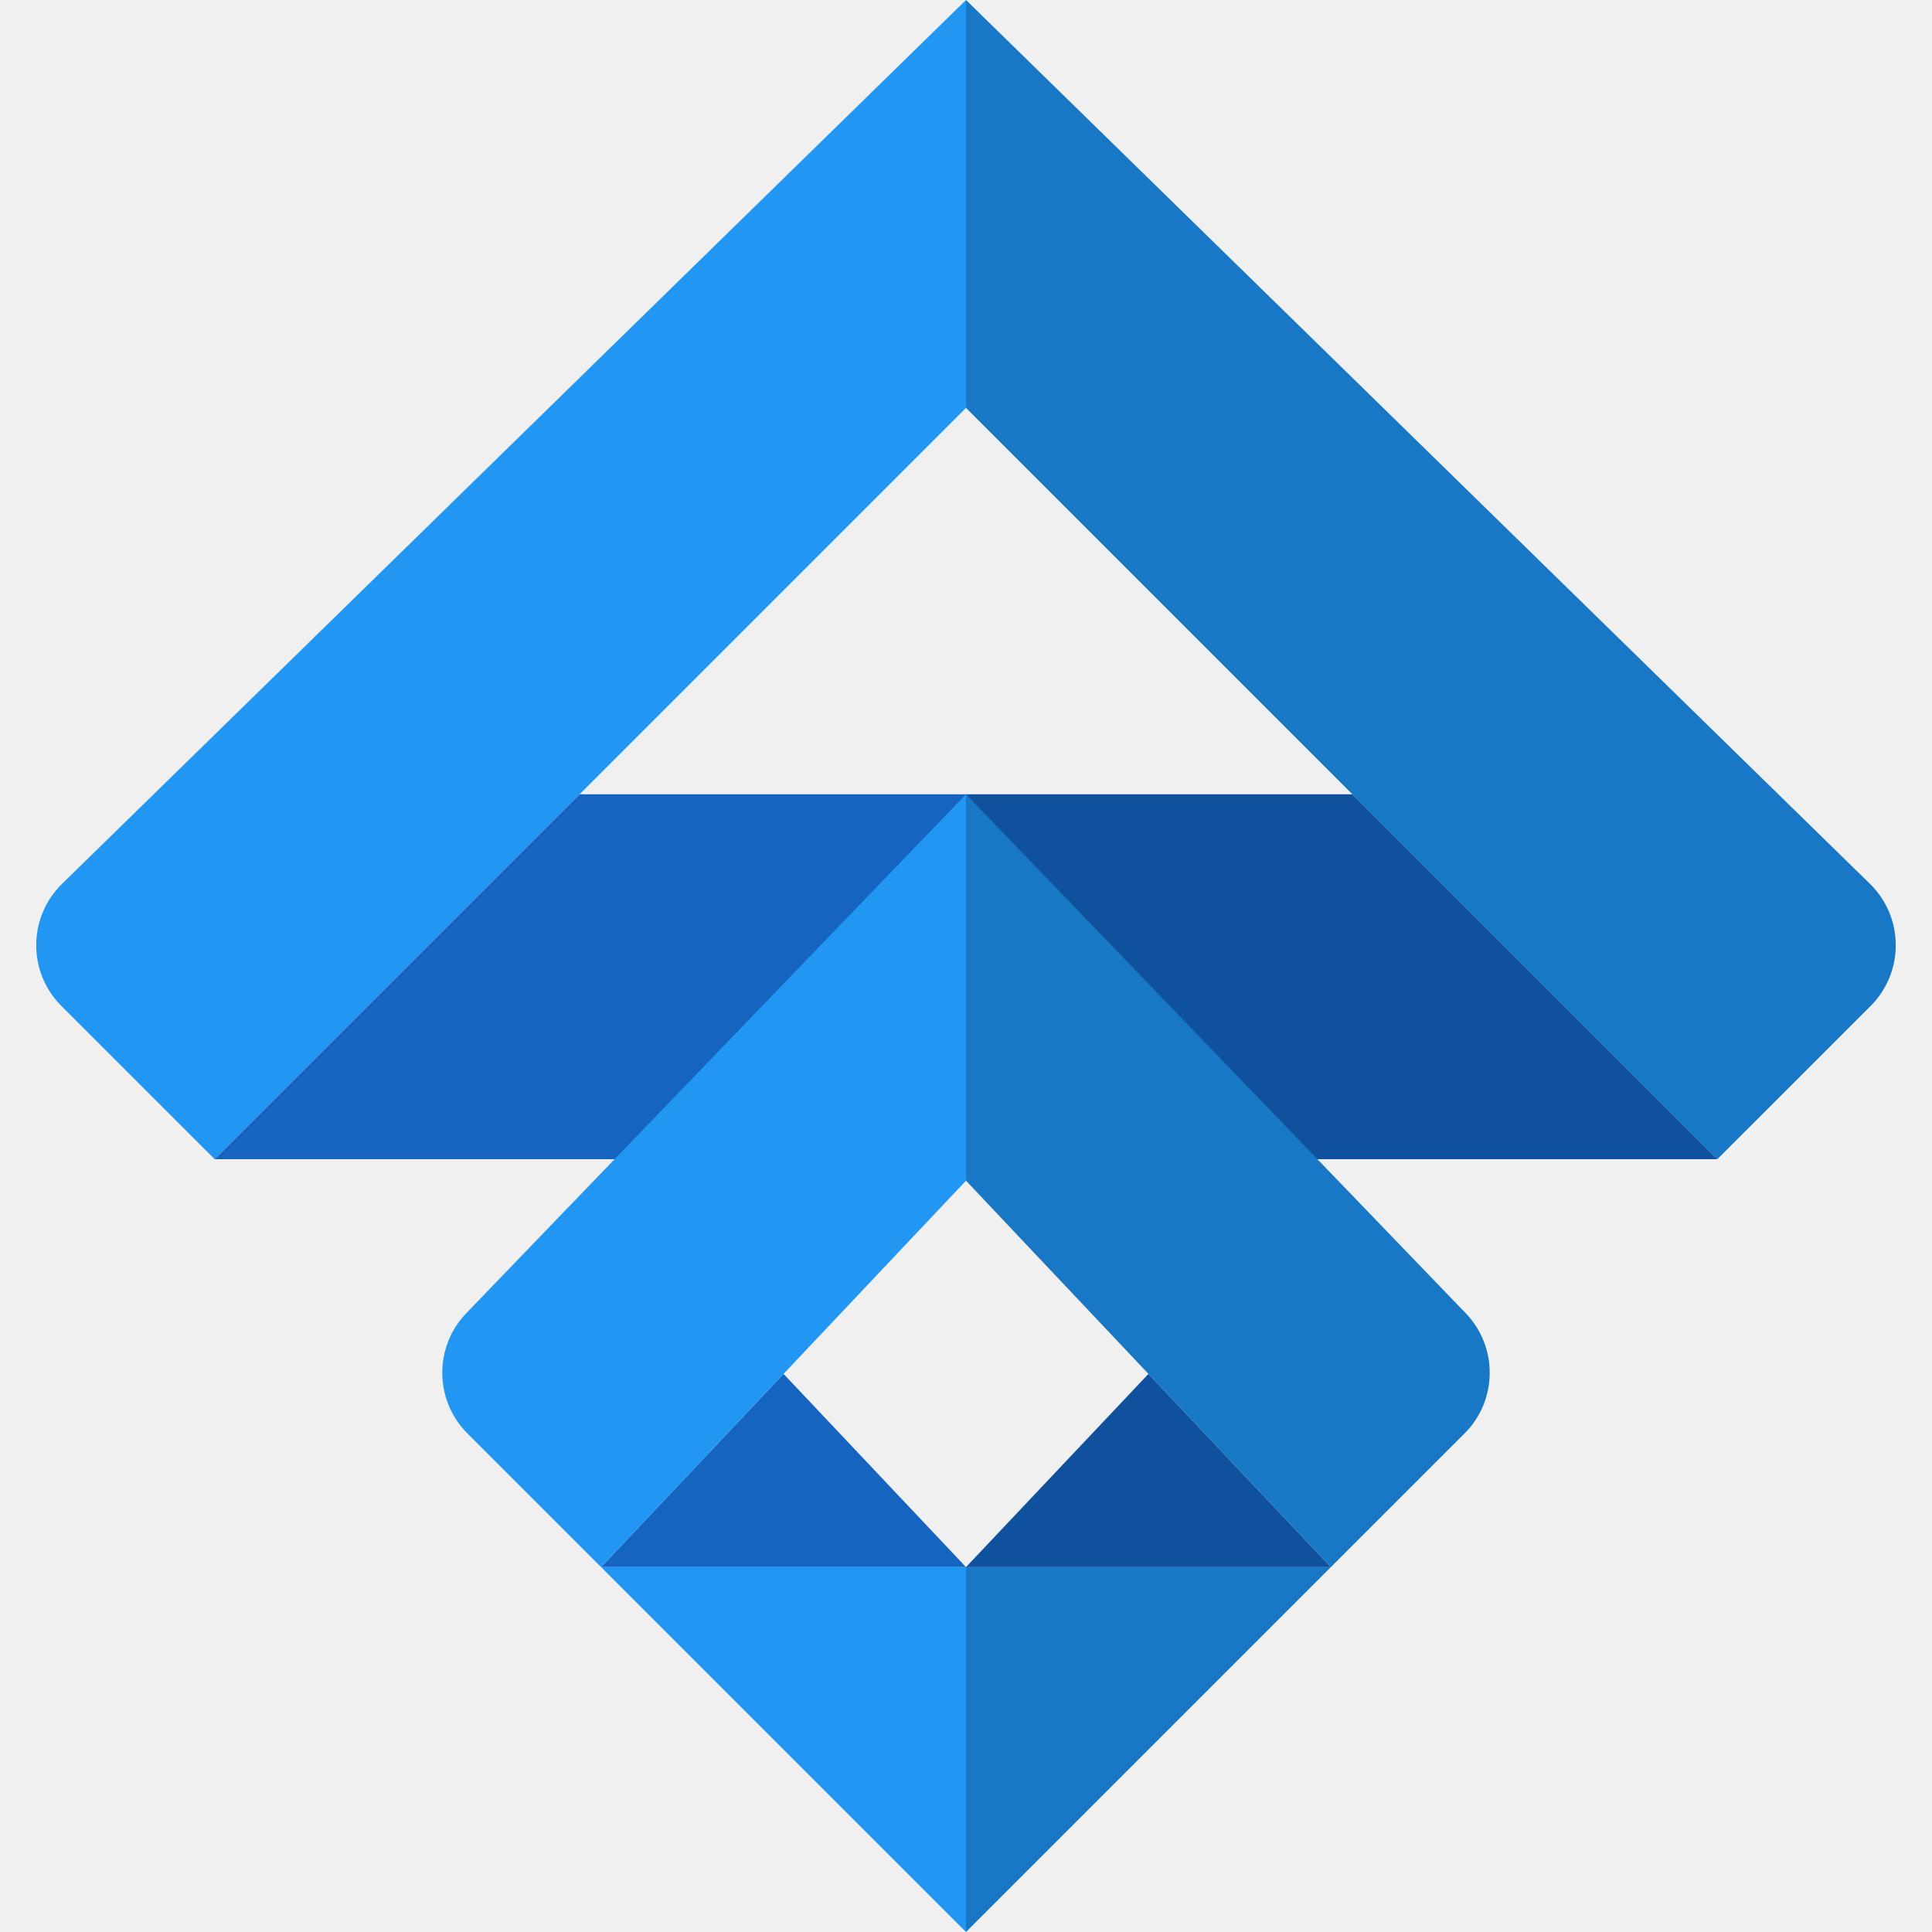
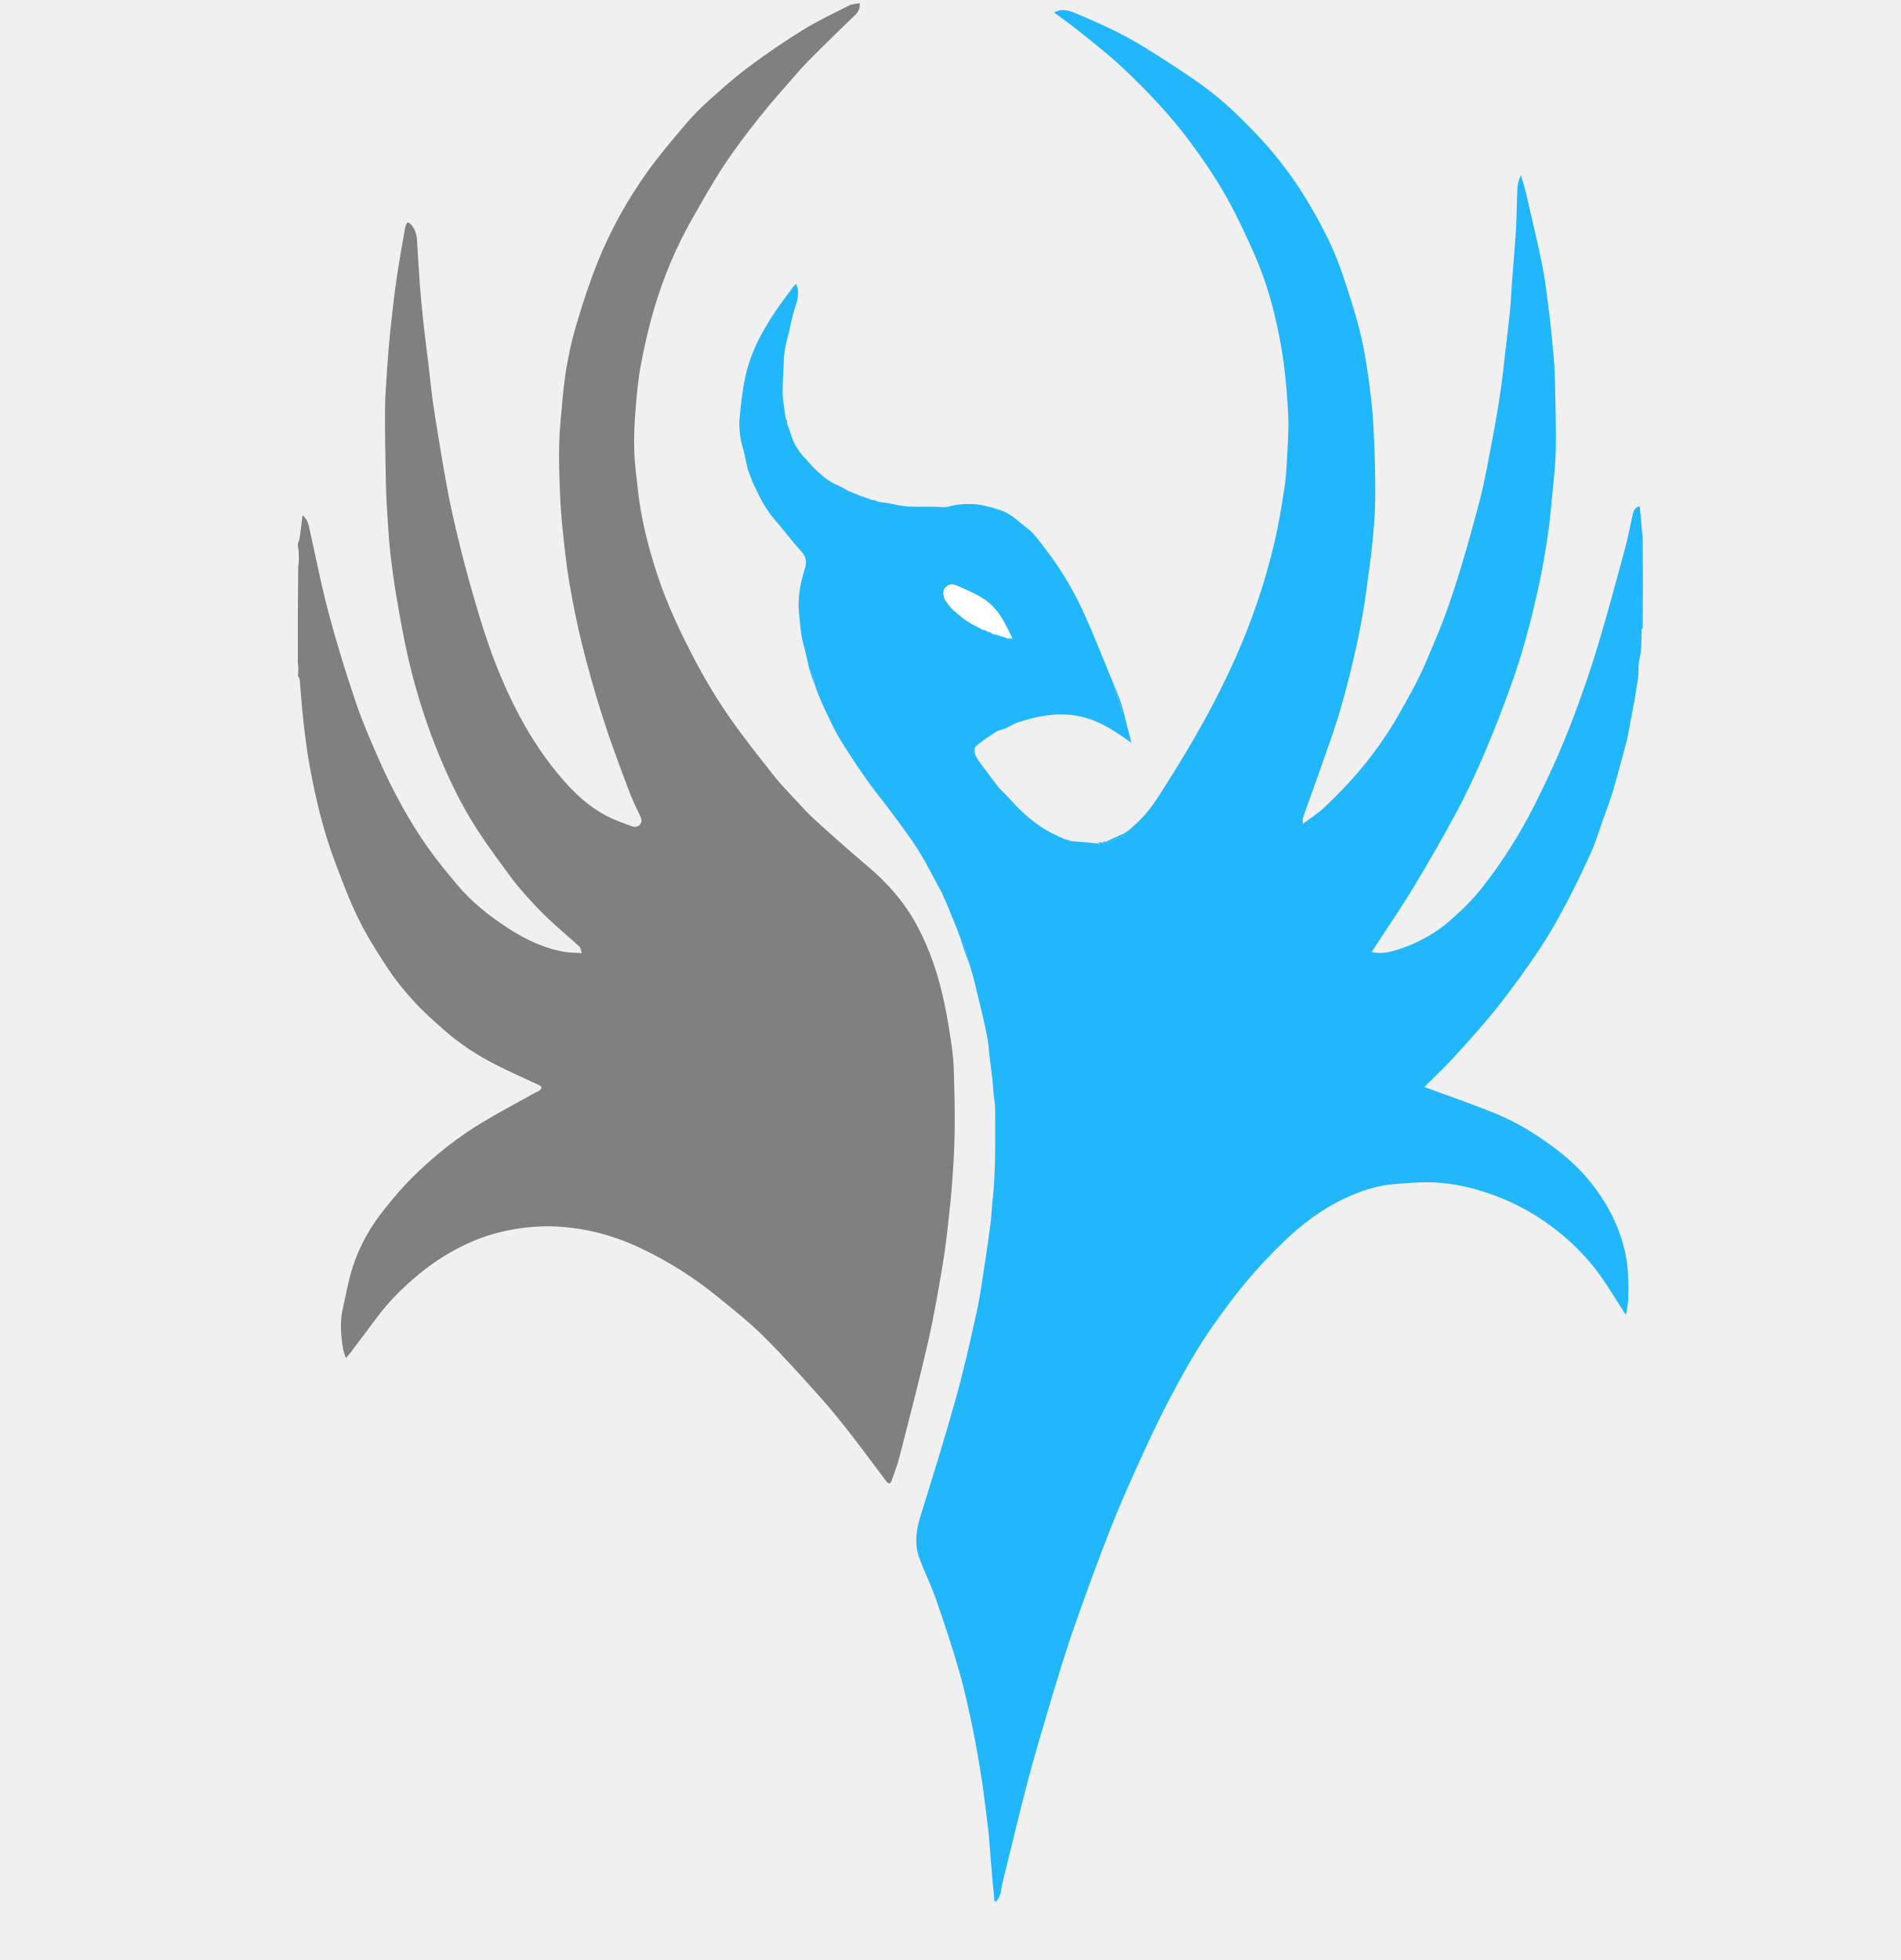
- <svg xmlns="http://www.w3.org/2000/svg" width="32" height="32" viewBox="0 0 32 32" fill="none">
-   <path d="M16 6.756V0L1.028 14.639C0.462 15.192 0.457 16.102 1.017 16.662L3.556 19.2" fill="#2196F3" />
-   <path d="M16 6.756V0L30.972 14.639C31.538 15.192 31.543 16.102 30.983 16.662L28.444 19.2" fill="#1878C6" />
-   <path d="M3.556 19.2L9.6 13.156H16V19.2" fill="#1565C0" />
-   <path d="M28.444 19.2L22.4 13.156H16V19.2" fill="#10519D" />
-   <path d="M16 25.956H9.956L12.978 22.756L16 25.956Z" fill="#1565C0" />
-   <path d="M16 32L22.044 25.956L16 25.956V32Z" fill="#1878C6" />
-   <path d="M16 32L9.956 25.956H16V32Z" fill="#2196F3" />
-   <path d="M16 25.956H22.044L19.022 22.756L16 25.956Z" fill="#10519D" />
-   <path d="M7.724 21.75C7.186 22.308 7.194 23.194 7.742 23.742L9.956 25.956L16 19.556V13.156" fill="#2196F3" />
-   <path d="M24.276 21.75C24.814 22.308 24.806 23.194 24.258 23.742L22.044 25.956L16 19.556V13.156" fill="#1878C6" />
+ <svg xmlns="http://www.w3.org/2000/svg" width="32" height="33" viewBox="0 0 32 33" fill="none">
+   <path d="M18.915 11.973C18.941 12.075 18.967 12.177 18.993 12.278C19.012 12.349 19.03 12.419 19.052 12.506C18.919 12.417 18.809 12.336 18.693 12.268C18.51 12.16 18.318 12.079 18.102 12.046C17.769 11.995 17.455 12.061 17.144 12.161C17.071 12.184 17.006 12.23 16.935 12.261C16.883 12.284 16.821 12.291 16.774 12.321C16.654 12.398 16.533 12.476 16.427 12.57C16.4 12.594 16.409 12.689 16.434 12.734C16.485 12.829 16.557 12.913 16.622 13.001C16.685 13.087 16.747 13.172 16.814 13.255C16.853 13.302 16.901 13.342 16.943 13.386C17.001 13.448 17.057 13.513 17.116 13.574C17.317 13.777 17.536 13.955 17.8 14.07C17.81 14.074 17.818 14.08 17.833 14.091C17.848 14.099 17.858 14.1 17.869 14.101C17.881 14.106 17.893 14.111 17.911 14.123C17.957 14.141 17.998 14.152 18.038 14.162C18.183 14.173 18.327 14.184 18.479 14.201C18.494 14.21 18.501 14.213 18.508 14.217C18.511 14.205 18.513 14.194 18.516 14.182C18.527 14.181 18.539 14.181 18.557 14.185C18.571 14.194 18.578 14.198 18.585 14.201C18.588 14.19 18.59 14.178 18.593 14.166C18.6 14.166 18.607 14.165 18.62 14.171C18.631 14.181 18.639 14.19 18.642 14.189C18.733 14.151 18.823 14.112 18.913 14.071C18.92 14.068 18.919 14.047 18.922 14.034C18.922 14.034 18.924 14.032 18.931 14.034C18.948 14.026 18.958 14.014 18.968 14.003C18.968 14.003 18.971 14.001 18.977 14.003C18.992 13.996 19 13.986 19.009 13.977C19.043 13.947 19.076 13.916 19.11 13.886C19.339 13.689 19.494 13.434 19.652 13.183C19.871 12.835 20.084 12.483 20.282 12.123C20.461 11.798 20.628 11.465 20.781 11.127C21.07 10.486 21.298 9.821 21.459 9.136C21.531 8.827 21.582 8.512 21.63 8.199C21.659 8.001 21.667 7.799 21.678 7.599C21.688 7.399 21.701 7.199 21.692 7C21.677 6.701 21.654 6.402 21.615 6.105C21.578 5.833 21.524 5.563 21.461 5.296C21.372 4.924 21.249 4.561 21.091 4.211C20.983 3.972 20.873 3.734 20.751 3.501C20.55 3.116 20.31 2.755 20.051 2.405C19.711 1.945 19.32 1.533 18.905 1.142C18.679 0.929 18.431 0.737 18.189 0.541C18.047 0.425 17.896 0.321 17.75 0.211C17.869 0.14 17.991 0.172 18.108 0.221C18.511 0.391 18.91 0.57 19.281 0.802C19.61 1.008 19.939 1.216 20.253 1.443C20.617 1.705 20.936 2.021 21.24 2.349C21.546 2.68 21.813 3.044 22.043 3.432C22.266 3.808 22.465 4.197 22.604 4.612C22.705 4.913 22.805 5.214 22.884 5.52C22.951 5.776 22.997 6.038 23.034 6.299C23.076 6.587 23.11 6.877 23.126 7.168C23.148 7.559 23.158 7.951 23.157 8.342C23.157 8.599 23.137 8.856 23.112 9.112C23.085 9.389 23.043 9.664 23.007 9.94C22.936 10.483 22.817 11.016 22.68 11.546C22.612 11.808 22.537 12.07 22.449 12.327C22.285 12.81 22.109 13.29 21.939 13.772C21.931 13.794 21.938 13.822 21.938 13.871C22.066 13.775 22.188 13.7 22.289 13.604C22.475 13.427 22.659 13.245 22.827 13.05C23.111 12.724 23.361 12.371 23.574 11.994C23.715 11.743 23.859 11.491 23.975 11.228C24.148 10.834 24.315 10.436 24.45 10.028C24.623 9.508 24.771 8.979 24.91 8.449C25.003 8.094 25.065 7.731 25.134 7.37C25.186 7.097 25.232 6.824 25.272 6.549C25.305 6.329 25.325 6.107 25.351 5.886C25.377 5.665 25.405 5.443 25.427 5.222C25.442 5.067 25.448 4.912 25.459 4.757C25.479 4.494 25.501 4.23 25.52 3.967C25.528 3.86 25.532 3.753 25.536 3.646C25.542 3.48 25.543 3.313 25.553 3.147C25.557 3.081 25.578 3.017 25.61 2.951C25.636 3.041 25.667 3.13 25.688 3.222C25.783 3.629 25.881 4.035 25.965 4.444C26.015 4.688 26.044 4.938 26.075 5.185C26.106 5.424 26.131 5.664 26.152 5.903C26.168 6.068 26.18 6.233 26.183 6.399C26.192 6.788 26.203 7.178 26.197 7.568C26.192 7.827 26.162 8.085 26.137 8.343C26.116 8.575 26.093 8.807 26.059 9.037C26.019 9.304 25.974 9.571 25.917 9.834C25.792 10.412 25.644 10.985 25.442 11.542C25.307 11.918 25.162 12.292 25.006 12.66C24.865 12.99 24.715 13.317 24.547 13.633C24.315 14.067 24.071 14.495 23.816 14.916C23.588 15.293 23.338 15.657 23.096 16.029C23.282 16.074 23.458 16.018 23.634 15.955C23.924 15.85 24.191 15.698 24.421 15.496C24.62 15.321 24.812 15.133 24.973 14.924C25.195 14.638 25.401 14.336 25.584 14.023C25.778 13.693 25.946 13.347 26.107 12.999C26.258 12.675 26.394 12.344 26.519 12.01C26.66 11.632 26.791 11.251 26.907 10.866C27.071 10.319 27.219 9.767 27.368 9.216C27.419 9.029 27.452 8.838 27.497 8.649C27.508 8.599 27.527 8.546 27.61 8.523C27.618 8.606 27.626 8.679 27.632 8.752C27.641 8.848 27.647 8.943 27.66 9.04C27.665 9.551 27.665 10.06 27.66 10.578C27.65 10.588 27.644 10.59 27.643 10.592C27.64 10.709 27.641 10.827 27.633 10.944C27.627 11.018 27.603 11.091 27.595 11.165C27.587 11.227 27.592 11.291 27.588 11.353C27.584 11.404 27.576 11.454 27.569 11.504C27.555 11.594 27.541 11.684 27.526 11.774C27.512 11.853 27.496 11.931 27.481 12.01C27.47 12.072 27.459 12.135 27.446 12.197C27.429 12.288 27.414 12.379 27.392 12.469C27.365 12.581 27.333 12.693 27.302 12.805C27.253 12.983 27.208 13.163 27.153 13.34C27.106 13.493 27.048 13.643 26.994 13.795C26.93 13.976 26.876 14.161 26.798 14.336C26.664 14.635 26.522 14.932 26.368 15.222C26.228 15.487 26.079 15.749 25.912 15.998C25.693 16.324 25.463 16.645 25.218 16.953C24.985 17.248 24.73 17.526 24.477 17.805C24.338 17.959 24.184 18.1 24.037 18.248C24.02 18.265 24.005 18.283 23.986 18.304C24.019 18.315 24.041 18.322 24.062 18.33C24.456 18.476 24.855 18.61 25.242 18.774C25.551 18.904 25.838 19.081 26.111 19.28C26.372 19.469 26.61 19.682 26.808 19.936C27.076 20.28 27.272 20.66 27.366 21.091C27.421 21.345 27.424 21.602 27.417 21.859C27.415 21.948 27.395 22.036 27.381 22.135C27.366 22.119 27.361 22.115 27.357 22.109C27.229 21.91 27.106 21.707 26.971 21.512C26.71 21.137 26.384 20.825 26.008 20.565C25.669 20.331 25.301 20.158 24.906 20.041C24.651 19.965 24.389 19.918 24.125 19.907C23.911 19.899 23.696 19.919 23.483 19.936C23.193 19.958 22.92 20.049 22.658 20.17C22.254 20.357 21.904 20.625 21.587 20.933C21.375 21.139 21.173 21.358 20.982 21.584C20.797 21.804 20.627 22.037 20.459 22.272C20.164 22.685 19.917 23.129 19.681 23.578C19.527 23.874 19.383 24.175 19.245 24.479C19.06 24.886 18.874 25.292 18.711 25.707C18.491 26.266 18.285 26.832 18.086 27.399C17.948 27.791 17.829 28.189 17.709 28.586C17.568 29.058 17.426 29.531 17.301 30.007C17.152 30.572 17.021 31.141 16.879 31.707C16.853 31.812 16.859 31.93 16.772 32.015C16.766 32.015 16.759 32.015 16.747 32.015C16.721 31.773 16.701 31.53 16.681 31.287C16.67 31.15 16.662 31.013 16.648 30.877C16.632 30.718 16.611 30.56 16.59 30.402C16.57 30.242 16.551 30.081 16.525 29.922C16.48 29.648 16.436 29.374 16.379 29.103C16.311 28.781 16.243 28.458 16.152 28.141C16.035 27.733 15.901 27.329 15.761 26.928C15.68 26.693 15.567 26.469 15.481 26.235C15.396 26.003 15.424 25.77 15.497 25.535C15.701 24.878 15.906 24.22 16.092 23.556C16.226 23.074 16.337 22.586 16.444 22.097C16.506 21.817 16.542 21.531 16.587 21.247C16.62 21.035 16.651 20.822 16.678 20.609C16.694 20.486 16.697 20.361 16.711 20.238C16.77 19.72 16.756 19.2 16.757 18.681C16.757 18.585 16.737 18.488 16.728 18.392C16.721 18.315 16.719 18.239 16.71 18.163C16.697 18.049 16.68 17.936 16.666 17.822C16.656 17.735 16.651 17.646 16.639 17.559C16.631 17.495 16.618 17.432 16.605 17.369C16.586 17.279 16.567 17.189 16.546 17.1C16.513 16.96 16.478 16.822 16.445 16.682C16.427 16.609 16.412 16.535 16.392 16.461C16.378 16.409 16.358 16.358 16.344 16.297C16.296 16.128 16.245 15.968 16.194 15.808C16.192 15.804 16.18 15.802 16.173 15.799C16.167 15.788 16.161 15.776 16.158 15.756C16.15 15.724 16.139 15.7 16.127 15.676C16.121 15.664 16.115 15.652 16.112 15.633C16.108 15.617 16.102 15.608 16.096 15.599C16.09 15.587 16.084 15.575 16.081 15.556C16.078 15.54 16.071 15.531 16.065 15.522C16.059 15.51 16.053 15.498 16.05 15.479C16.047 15.463 16.041 15.454 16.034 15.445C16.028 15.433 16.022 15.421 16.019 15.402C16.016 15.385 16.01 15.376 16.003 15.367C15.998 15.356 15.992 15.344 15.988 15.325C15.985 15.308 15.979 15.299 15.973 15.29C15.961 15.268 15.95 15.246 15.942 15.217C15.939 15.2 15.933 15.191 15.926 15.182C15.91 15.15 15.894 15.118 15.88 15.078C15.877 15.061 15.871 15.052 15.865 15.043C15.733 14.802 15.612 14.554 15.466 14.321C15.327 14.097 15.165 13.887 15.008 13.674C14.877 13.495 14.733 13.325 14.605 13.143C14.447 12.919 14.294 12.691 14.151 12.457C14.052 12.296 13.974 12.122 13.89 11.946C13.887 11.929 13.88 11.92 13.874 11.911C13.858 11.879 13.842 11.847 13.828 11.807C13.825 11.79 13.819 11.781 13.813 11.772C13.807 11.761 13.8 11.749 13.797 11.73C13.794 11.713 13.788 11.704 13.782 11.695C13.776 11.684 13.77 11.672 13.767 11.652C13.763 11.636 13.757 11.627 13.751 11.618C13.745 11.606 13.739 11.595 13.736 11.574C13.716 11.487 13.695 11.407 13.669 11.329C13.661 11.305 13.642 11.285 13.627 11.263C13.594 11.122 13.566 10.979 13.526 10.839C13.483 10.684 13.476 10.525 13.458 10.366C13.425 10.09 13.471 9.831 13.553 9.573C13.589 9.458 13.573 9.37 13.488 9.278C13.332 9.108 13.195 8.922 13.044 8.748C12.898 8.58 12.798 8.386 12.702 8.181C12.699 8.165 12.693 8.156 12.686 8.147C12.675 8.125 12.664 8.103 12.656 8.073C12.648 8.04 12.636 8.016 12.625 7.992C12.618 7.98 12.613 7.969 12.609 7.949C12.606 7.933 12.6 7.924 12.594 7.915C12.565 7.79 12.543 7.663 12.508 7.54C12.459 7.372 12.44 7.2 12.455 7.029C12.476 6.796 12.502 6.561 12.553 6.332C12.652 5.882 12.88 5.489 13.144 5.116C13.214 5.017 13.289 4.92 13.362 4.823C13.374 4.807 13.391 4.795 13.407 4.781C13.481 4.95 13.411 5.1 13.364 5.255C13.33 5.365 13.311 5.48 13.285 5.593C13.264 5.683 13.235 5.771 13.22 5.862C13.205 5.956 13.198 6.052 13.194 6.147C13.186 6.306 13.179 6.465 13.179 6.624C13.179 6.701 13.194 6.778 13.203 6.855C13.212 6.925 13.221 6.994 13.236 7.069C13.245 7.078 13.248 7.08 13.252 7.082C13.253 7.093 13.254 7.105 13.251 7.125C13.27 7.189 13.292 7.243 13.314 7.298C13.359 7.467 13.451 7.608 13.571 7.733C13.625 7.789 13.674 7.85 13.73 7.903C13.838 8.006 13.95 8.105 14.091 8.164C14.161 8.193 14.226 8.233 14.3 8.275C14.315 8.282 14.325 8.283 14.335 8.284C14.348 8.289 14.36 8.294 14.377 8.306C14.392 8.313 14.402 8.314 14.412 8.315C14.425 8.32 14.437 8.325 14.455 8.337C14.535 8.369 14.61 8.394 14.684 8.419C14.703 8.42 14.722 8.421 14.747 8.43C14.767 8.442 14.78 8.445 14.793 8.449C14.874 8.461 14.956 8.467 15.035 8.487C15.261 8.546 15.49 8.531 15.718 8.532C15.808 8.533 15.902 8.55 15.985 8.527C16.121 8.489 16.257 8.481 16.395 8.488C16.486 8.492 16.578 8.515 16.676 8.537C16.738 8.561 16.794 8.577 16.85 8.592C16.968 8.633 17.067 8.703 17.16 8.784C17.237 8.851 17.326 8.906 17.393 8.98C17.491 9.087 17.576 9.206 17.663 9.322C17.899 9.638 18.096 9.979 18.258 10.337C18.416 10.685 18.554 11.043 18.701 11.396C18.708 11.412 18.715 11.429 18.727 11.454C18.784 11.628 18.837 11.793 18.89 11.958C18.892 11.965 18.906 11.968 18.915 11.973ZM16.892 10.723C16.914 10.729 16.936 10.735 16.96 10.752C16.99 10.764 17.019 10.818 17.046 10.742C17.011 10.675 16.977 10.608 16.943 10.54C16.845 10.348 16.72 10.175 16.533 10.064C16.399 9.983 16.253 9.923 16.109 9.86C16.024 9.822 15.96 9.842 15.906 9.907C15.876 9.942 15.882 10.056 15.919 10.108C15.957 10.16 15.993 10.215 16.04 10.258C16.118 10.33 16.199 10.4 16.287 10.459C16.371 10.515 16.466 10.555 16.558 10.611C16.568 10.612 16.578 10.613 16.598 10.615C16.61 10.621 16.622 10.627 16.635 10.642C16.645 10.643 16.655 10.644 16.675 10.646C16.687 10.652 16.699 10.658 16.713 10.675C16.769 10.69 16.825 10.706 16.892 10.723Z" fill="#22B7FB" />
+   <path d="M5.015 9.155C5.026 9.121 5.041 9.093 5.045 9.064C5.063 8.94 5.077 8.816 5.094 8.674C5.184 8.75 5.196 8.836 5.214 8.918C5.319 9.382 5.408 9.851 5.531 10.311C5.664 10.812 5.817 11.309 5.983 11.8C6.094 12.132 6.234 12.455 6.375 12.776C6.61 13.307 6.883 13.818 7.22 14.292C7.365 14.496 7.526 14.689 7.686 14.882C7.933 15.18 8.233 15.419 8.557 15.629C8.854 15.821 9.17 15.972 9.523 16.029C9.605 16.042 9.69 16.04 9.796 16.047C9.781 16.003 9.779 15.959 9.756 15.938C9.584 15.779 9.403 15.629 9.233 15.469C9.104 15.348 8.983 15.218 8.865 15.087C8.767 14.978 8.672 14.865 8.585 14.746C8.4 14.493 8.212 14.242 8.042 13.979C7.753 13.532 7.525 13.052 7.33 12.557C7.132 12.054 6.977 11.537 6.858 11.011C6.79 10.706 6.736 10.398 6.683 10.09C6.64 9.841 6.605 9.59 6.576 9.339C6.553 9.145 6.541 8.949 6.528 8.754C6.515 8.55 6.502 8.346 6.498 8.142C6.489 7.735 6.482 7.327 6.483 6.919C6.483 6.71 6.499 6.501 6.513 6.292C6.53 6.041 6.549 5.79 6.575 5.54C6.606 5.245 6.641 4.951 6.683 4.658C6.723 4.383 6.774 4.11 6.821 3.837C6.823 3.822 6.831 3.808 6.835 3.794C6.85 3.737 6.878 3.736 6.915 3.775C6.985 3.848 7.014 3.938 7.021 4.036C7.038 4.285 7.05 4.535 7.069 4.783C7.085 5.001 7.106 5.218 7.13 5.435C7.158 5.687 7.191 5.938 7.221 6.189C7.242 6.37 7.26 6.552 7.284 6.733C7.311 6.925 7.343 7.117 7.374 7.309C7.405 7.498 7.435 7.688 7.469 7.877C7.509 8.103 7.547 8.329 7.596 8.553C7.666 8.871 7.741 9.187 7.824 9.501C7.91 9.827 8.004 10.152 8.103 10.474C8.255 10.97 8.441 11.453 8.675 11.915C8.876 12.313 9.113 12.689 9.399 13.034C9.646 13.333 9.92 13.598 10.274 13.767C10.389 13.822 10.511 13.864 10.632 13.909C10.684 13.928 10.742 13.929 10.779 13.88C10.817 13.831 10.8 13.78 10.773 13.724C10.702 13.579 10.634 13.433 10.578 13.281C10.432 12.889 10.283 12.497 10.156 12.099C10.026 11.694 9.91 11.284 9.806 10.871C9.718 10.52 9.648 10.163 9.586 9.805C9.536 9.516 9.507 9.223 9.476 8.932C9.453 8.724 9.438 8.516 9.43 8.308C9.419 8.029 9.408 7.749 9.416 7.47C9.423 7.214 9.452 6.958 9.474 6.702C9.512 6.278 9.587 5.861 9.709 5.454C9.813 5.101 9.928 4.751 10.065 4.41C10.281 3.873 10.562 3.369 10.898 2.897C11.072 2.652 11.267 2.421 11.461 2.19C11.585 2.041 11.715 1.894 11.857 1.764C12.094 1.548 12.333 1.333 12.588 1.141C12.888 0.915 13.2 0.702 13.52 0.504C13.769 0.35 14.036 0.225 14.298 0.092C14.35 0.066 14.415 0.066 14.475 0.054C14.491 0.18 14.417 0.235 14.354 0.296C14.151 0.494 13.947 0.691 13.746 0.89C13.639 0.997 13.533 1.105 13.434 1.219C13.214 1.469 12.992 1.717 12.785 1.978C12.574 2.243 12.37 2.514 12.183 2.796C11.992 3.087 11.821 3.392 11.649 3.695C11.386 4.158 11.181 4.648 11.027 5.157C10.929 5.481 10.852 5.814 10.79 6.148C10.739 6.421 10.717 6.7 10.696 6.978C10.679 7.192 10.673 7.408 10.681 7.623C10.688 7.825 10.718 8.027 10.739 8.228C10.79 8.723 10.913 9.201 11.067 9.672C11.147 9.916 11.242 10.156 11.347 10.391C11.458 10.643 11.583 10.889 11.711 11.133C11.933 11.554 12.186 11.956 12.471 12.337C12.66 12.591 12.855 12.84 13.052 13.087C13.141 13.199 13.241 13.302 13.338 13.406C13.466 13.542 13.59 13.684 13.728 13.809C14.02 14.075 14.316 14.336 14.617 14.591C14.944 14.867 15.222 15.182 15.428 15.56C15.662 15.987 15.81 16.443 15.907 16.917C15.956 17.157 15.995 17.399 16.029 17.641C16.049 17.779 16.058 17.92 16.062 18.06C16.07 18.362 16.079 18.665 16.076 18.967C16.075 19.22 16.062 19.473 16.046 19.725C16.031 19.961 16.01 20.196 15.984 20.431C15.953 20.715 15.922 21 15.875 21.282C15.802 21.717 15.728 22.153 15.63 22.582C15.482 23.23 15.314 23.874 15.149 24.518C15.114 24.66 15.059 24.796 15.012 24.935C15.006 24.951 14.989 24.975 14.976 24.976C14.961 24.977 14.939 24.961 14.928 24.946C14.727 24.68 14.53 24.41 14.325 24.147C14.164 23.941 14.001 23.736 13.827 23.541C13.513 23.192 13.2 22.84 12.867 22.509C12.632 22.274 12.369 22.067 12.112 21.856C11.708 21.523 11.268 21.245 10.796 21.019C10.471 20.864 10.13 20.752 9.775 20.694C9.57 20.661 9.36 20.642 9.152 20.648C8.735 20.659 8.33 20.739 7.944 20.906C7.625 21.044 7.333 21.223 7.067 21.443C6.808 21.655 6.569 21.888 6.366 22.156C6.209 22.364 6.054 22.573 5.897 22.781C5.878 22.806 5.855 22.828 5.822 22.865C5.803 22.798 5.782 22.745 5.773 22.69C5.74 22.474 5.722 22.256 5.771 22.039C5.824 21.806 5.864 21.568 5.936 21.341C6.053 20.972 6.246 20.638 6.49 20.337C6.635 20.158 6.785 19.979 6.95 19.817C7.317 19.454 7.72 19.134 8.166 18.871C8.446 18.705 8.734 18.553 9.019 18.394C9.037 18.385 9.057 18.379 9.073 18.367C9.136 18.323 9.134 18.298 9.064 18.264C8.826 18.152 8.584 18.047 8.35 17.927C8.038 17.768 7.745 17.578 7.482 17.346C7.306 17.191 7.128 17.035 6.97 16.861C6.805 16.68 6.649 16.487 6.515 16.282C6.337 16.013 6.165 15.736 6.024 15.446C5.871 15.132 5.75 14.801 5.627 14.473C5.439 13.971 5.317 13.451 5.219 12.925C5.171 12.667 5.139 12.405 5.109 12.144C5.082 11.91 5.067 11.674 5.046 11.439C5.044 11.422 5.033 11.407 5.021 11.389C5.015 11.375 5.015 11.364 5.021 11.343C5.023 11.269 5.019 11.204 5.015 11.14C5.015 10.61 5.015 10.08 5.021 9.539C5.028 9.476 5.032 9.423 5.03 9.37C5.028 9.307 5.021 9.244 5.015 9.18C5.015 9.173 5.015 9.167 5.015 9.155Z" fill="#808080" />
+   <path d="M5.015 9.188C5.021 9.244 5.028 9.307 5.03 9.37C5.032 9.423 5.028 9.476 5.021 9.532C5.015 9.422 5.015 9.308 5.015 9.188Z" fill="white" />
+   <path d="M5.015 11.147C5.019 11.204 5.023 11.269 5.021 11.337C5.015 11.278 5.015 11.216 5.015 11.147Z" fill="white" />
+   <path d="M18.915 11.967C18.906 11.968 18.892 11.965 18.89 11.958C18.837 11.793 18.784 11.628 18.732 11.457C18.773 11.559 18.815 11.668 18.855 11.777C18.877 11.837 18.896 11.9 18.915 11.967Z" fill="#22B7FB" />
+   <path d="M16.172 15.805C16.18 15.802 16.192 15.804 16.194 15.808C16.245 15.968 16.296 16.128 16.343 16.291C16.283 16.133 16.227 15.972 16.172 15.805Z" fill="#22B7FB" />
+   <path d="M18.917 14.036C18.919 14.047 18.92 14.068 18.913 14.071C18.823 14.112 18.733 14.151 18.642 14.189C18.639 14.19 18.631 14.181 18.625 14.171C18.72 14.124 18.817 14.081 18.917 14.036Z" fill="#22B7FB" />
+   <path d="M13.627 11.269C13.642 11.285 13.661 11.305 13.669 11.329C13.695 11.407 13.716 11.487 13.735 11.569C13.696 11.473 13.661 11.374 13.627 11.269Z" fill="#22B7FB" />
+   <path d="M14.682 8.414C14.61 8.394 14.535 8.369 14.459 8.34C14.532 8.359 14.605 8.384 14.682 8.414Z" fill="#22B7FB" />
+   <path d="M13.315 7.292C13.292 7.243 13.27 7.189 13.252 7.131C13.276 7.18 13.296 7.233 13.315 7.292Z" fill="#22B7FB" />
+   <path d="M16.847 8.587C16.794 8.577 16.738 8.561 16.681 8.54C16.735 8.551 16.789 8.567 16.847 8.587Z" fill="#22B7FB" />
+   <path d="M18.035 14.157C17.998 14.152 17.957 14.141 17.915 14.125C17.954 14.131 17.993 14.142 18.035 14.157Z" fill="#22B7FB" />
+   <path d="M16.126 15.681C16.139 15.7 16.15 15.724 16.158 15.751C16.144 15.732 16.135 15.709 16.126 15.681Z" fill="#22B7FB" />
+   <path d="M12.624 7.998C12.636 8.016 12.648 8.04 12.655 8.067C12.642 8.048 12.632 8.026 12.624 7.998Z" fill="#22B7FB" />
+   <path d="M18.964 14.005C18.958 14.014 18.948 14.026 18.932 14.034C18.938 14.022 18.949 14.014 18.964 14.005Z" fill="#22B7FB" />
+   <path d="M18.511 14.182C18.513 14.194 18.511 14.205 18.508 14.217C18.501 14.213 18.494 14.21 18.486 14.202C18.492 14.192 18.5 14.187 18.511 14.182Z" fill="#22B7FB" />
+   <path d="M18.589 14.166C18.59 14.178 18.588 14.19 18.585 14.201C18.578 14.198 18.571 14.194 18.563 14.187C18.57 14.177 18.577 14.172 18.589 14.166Z" fill="#22B7FB" />
+   <path d="M14.41 8.31C14.402 8.314 14.392 8.313 14.382 8.308C14.39 8.304 14.399 8.305 14.41 8.31Z" fill="#22B7FB" />
+   <path d="M15.972 15.295C15.979 15.299 15.985 15.308 15.988 15.319C15.979 15.314 15.975 15.307 15.972 15.295Z" fill="#22B7FB" />
+   <path d="M16.003 15.372C16.01 15.376 16.016 15.385 16.018 15.397C16.01 15.392 16.006 15.384 16.003 15.372Z" fill="#22B7FB" />
+   <path d="M16.033 15.449C16.041 15.454 16.047 15.463 16.049 15.474C16.041 15.469 16.037 15.461 16.033 15.449Z" fill="#22B7FB" />
+   <path d="M16.095 15.604C16.102 15.608 16.108 15.617 16.111 15.628C16.103 15.623 16.099 15.616 16.095 15.604Z" fill="#22B7FB" />
+   <path d="M15.925 15.187C15.933 15.191 15.939 15.2 15.941 15.211C15.933 15.206 15.929 15.199 15.925 15.187Z" fill="#22B7FB" />
+   <path d="M15.864 15.048C15.871 15.052 15.877 15.061 15.88 15.073C15.871 15.068 15.867 15.06 15.864 15.048Z" fill="#22B7FB" />
+   <path d="M16.064 15.526C16.071 15.531 16.078 15.54 16.08 15.551C16.072 15.546 16.068 15.539 16.064 15.526Z" fill="#22B7FB" />
+   <path d="M17.866 14.096C17.858 14.1 17.848 14.099 17.838 14.094C17.846 14.09 17.855 14.091 17.866 14.096Z" fill="#22B7FB" />
+   <path d="M19.004 13.978C19 13.986 18.992 13.996 18.978 14.002C18.982 13.992 18.991 13.986 19.004 13.978Z" fill="#22B7FB" />
+   <path d="M13.873 11.916C13.88 11.92 13.887 11.929 13.889 11.941C13.881 11.935 13.877 11.928 13.873 11.916Z" fill="#22B7FB" />
+   <path d="M13.812 11.777C13.819 11.781 13.825 11.79 13.828 11.802C13.819 11.797 13.815 11.789 13.812 11.777Z" fill="#22B7FB" />
+   <path d="M13.781 11.7C13.788 11.704 13.794 11.713 13.797 11.725C13.789 11.72 13.784 11.712 13.781 11.7Z" fill="#22B7FB" />
+   <path d="M13.75 11.623C13.757 11.627 13.763 11.636 13.766 11.647C13.758 11.642 13.753 11.635 13.75 11.623Z" fill="#22B7FB" />
+   <path d="M12.593 7.92C12.6 7.924 12.606 7.933 12.609 7.944C12.601 7.939 12.596 7.932 12.593 7.92Z" fill="#22B7FB" />
+   <path d="M12.685 8.151C12.693 8.156 12.699 8.165 12.701 8.176C12.693 8.171 12.689 8.163 12.685 8.151Z" fill="#22B7FB" />
+   <path d="M14.79 8.444C14.78 8.445 14.767 8.442 14.753 8.432C14.764 8.431 14.776 8.435 14.79 8.444Z" fill="#22B7FB" />
+   <path d="M14.333 8.28C14.325 8.283 14.315 8.282 14.304 8.277C14.313 8.273 14.322 8.274 14.333 8.28Z" fill="#22B7FB" />
+   <path d="M13.252 7.078C13.248 7.08 13.245 7.078 13.241 7.072C13.245 7.067 13.25 7.068 13.252 7.078Z" fill="#22B7FB" />
+   <path d="M16.556 10.602C16.466 10.555 16.371 10.515 16.287 10.459C16.199 10.4 16.118 10.33 16.04 10.258C15.993 10.215 15.957 10.16 15.919 10.108C15.882 10.056 15.876 9.942 15.906 9.907C15.96 9.842 16.024 9.822 16.109 9.86C16.253 9.923 16.399 9.983 16.533 10.064C16.72 10.175 16.845 10.348 16.943 10.54C16.977 10.608 17.011 10.675 17.042 10.748C17.011 10.75 16.984 10.745 16.958 10.741C16.936 10.735 16.914 10.729 16.884 10.717C16.82 10.696 16.765 10.68 16.711 10.664C16.699 10.658 16.687 10.652 16.668 10.641C16.652 10.635 16.643 10.634 16.634 10.633C16.622 10.627 16.61 10.621 16.591 10.61C16.575 10.604 16.566 10.603 16.556 10.602Z" fill="white" />
+   <path d="M16.712 10.669C16.765 10.68 16.82 10.696 16.878 10.717C16.825 10.706 16.769 10.69 16.712 10.669Z" fill="#22B7FB" />
+   <path d="M16.959 10.746C16.984 10.745 17.011 10.75 17.044 10.753C17.019 10.818 16.99 10.764 16.959 10.746Z" fill="#22B7FB" />
+   <path d="M16.634 10.638C16.643 10.634 16.652 10.635 16.663 10.64C16.655 10.644 16.645 10.643 16.634 10.638Z" fill="#22B7FB" />
+   <path d="M16.557 10.607C16.566 10.603 16.575 10.604 16.586 10.609C16.578 10.613 16.568 10.612 16.557 10.607Z" fill="#22B7FB" />
</svg>
